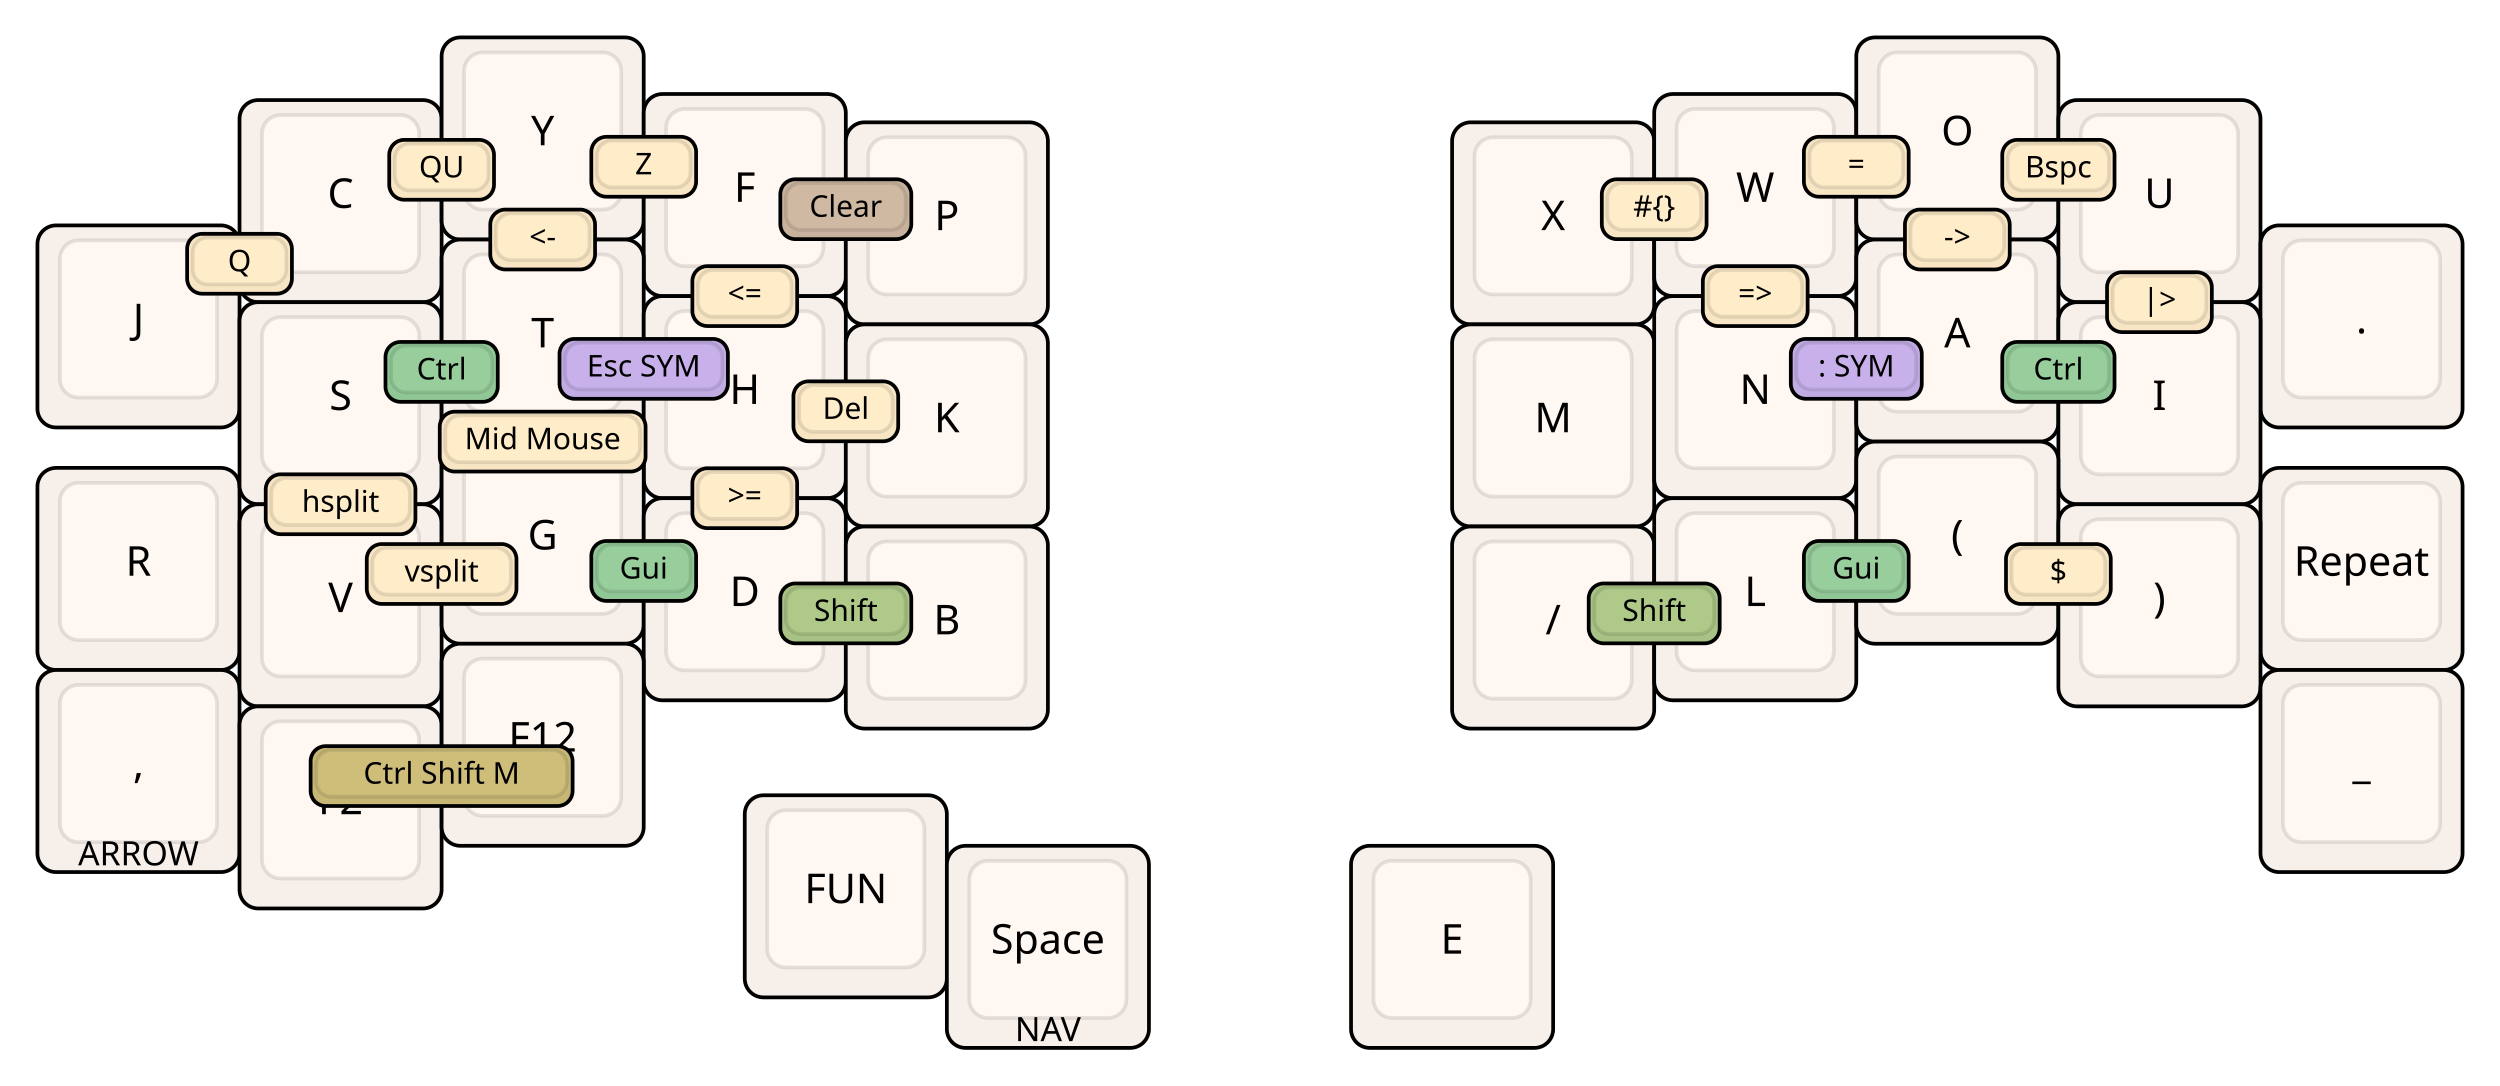
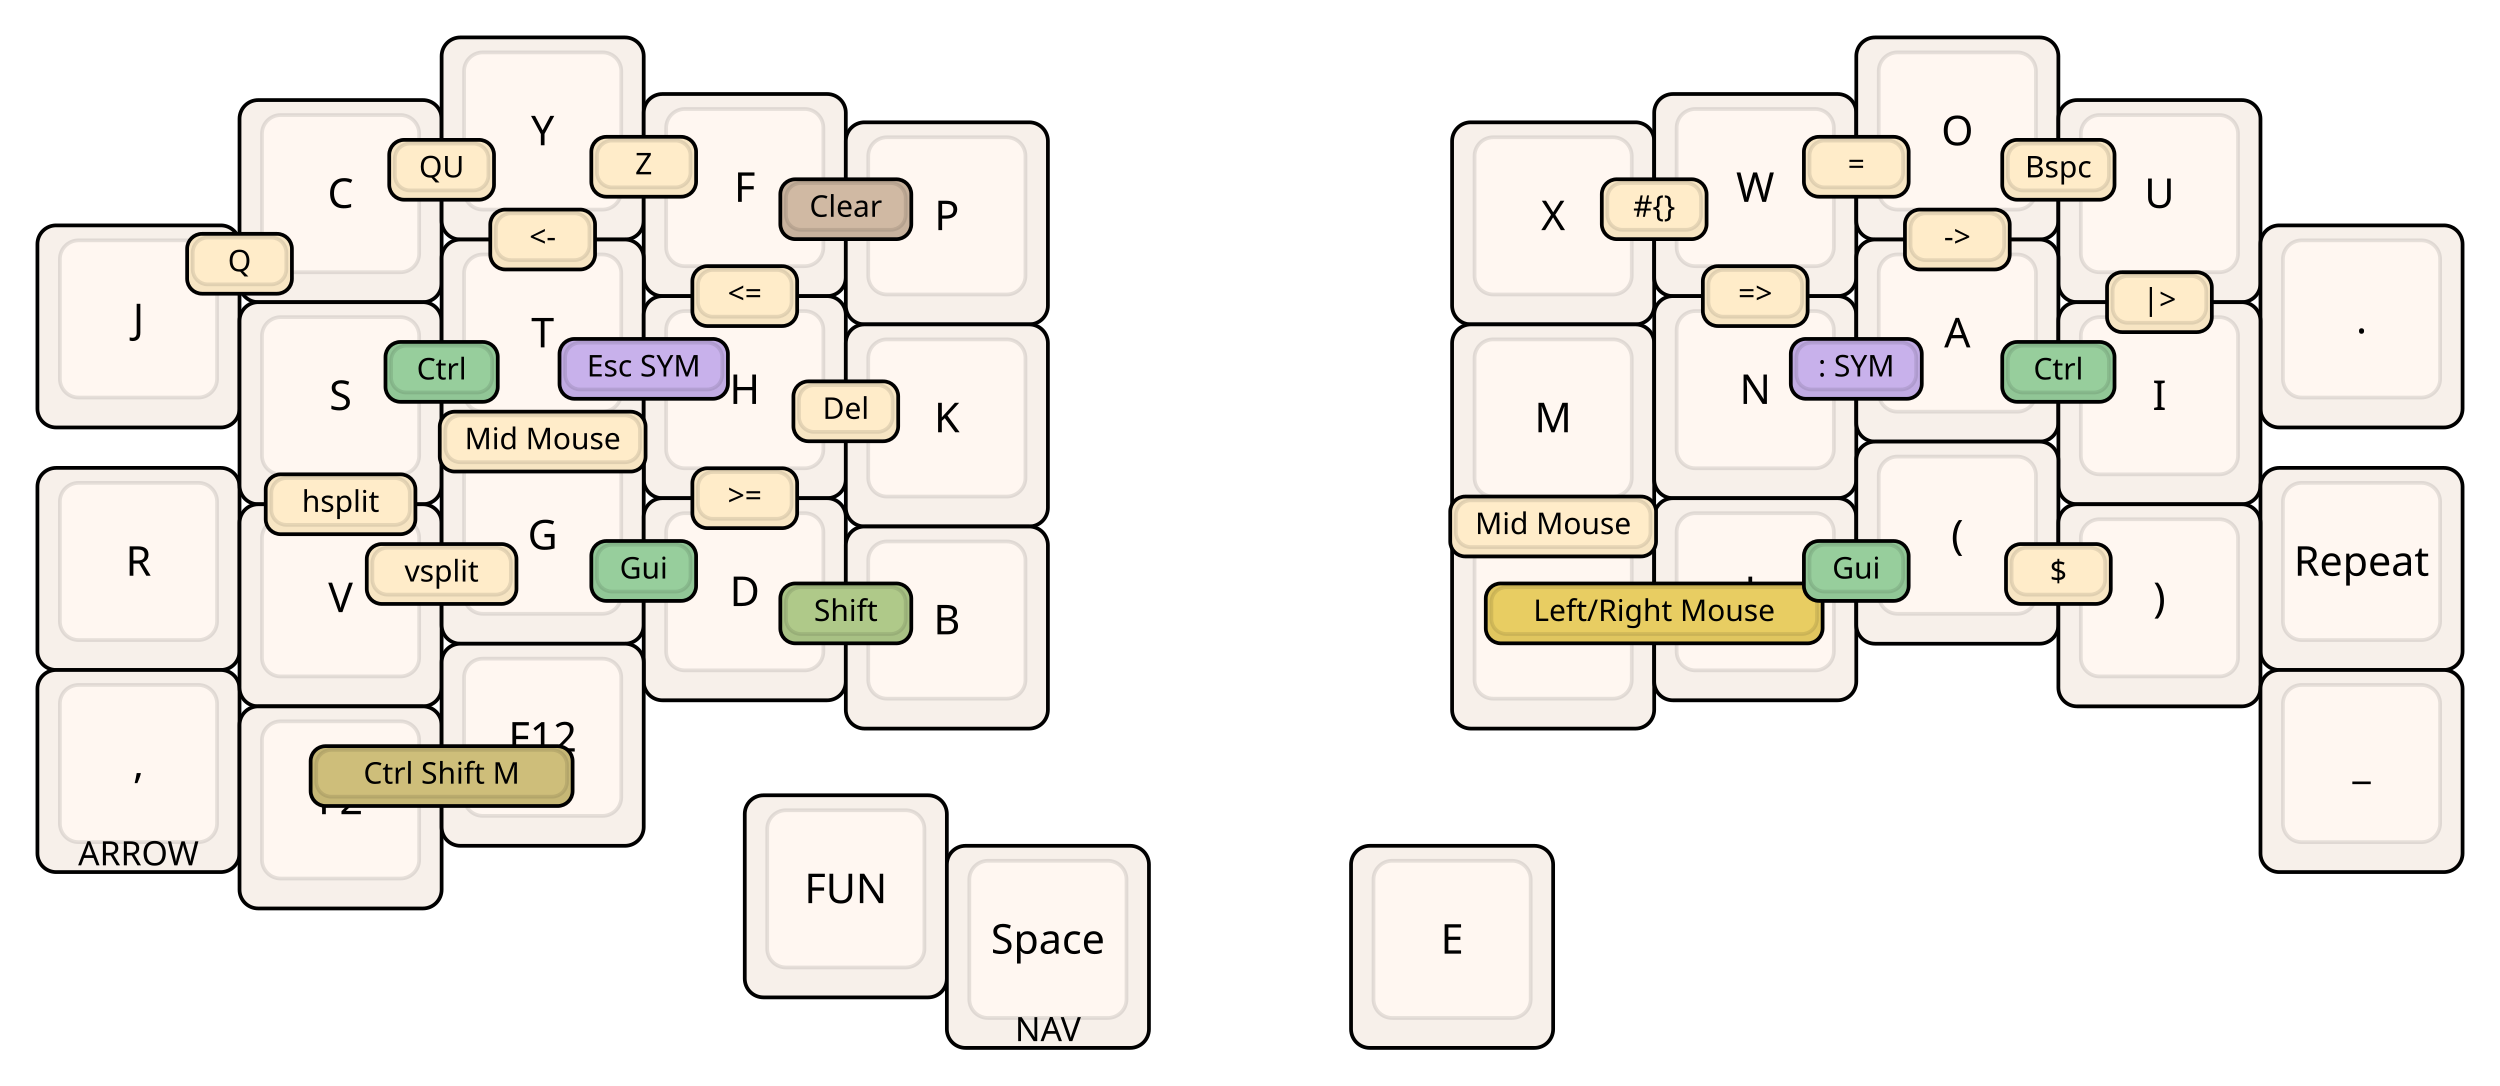
<svg xmlns="http://www.w3.org/2000/svg" width="668px" class="keymap cybershard" height="290x" viewBox="0 0 668 290">
  <style type="text/css">
    .keycap .border { stroke: black; stroke-width: 1; }
    .keycap .inner.border { stroke: rgba(0,0,0,.1); }
    .keycap { font-family: sans-serif; font-size: 11px }
    .keycap .sub { font-size: 9px }
    .combos .keycap { font-size: 8px }
  </style>
  <g class="keycap combo_background">
    <rect x="10" y="60.22" width="54" height="54" rx="5" fill="#f7f0ea" class="outer border" />
    <rect x="16" y="64.22" width="42" height="42" rx="5" fill="#fff7f1" class="inner border" />
    <text x="37" y="85.22" text-anchor="middle" dominant-baseline="middle" class="main">
      <tspan x="37" dy="0">J</tspan>
    </text>
  </g>
  <g class="keycap combo_background">
    <rect x="64" y="26.74" width="54" height="54" rx="5" fill="#f7f0ea" class="outer border" />
    <rect x="70" y="30.74" width="42" height="42" rx="5" fill="#fff7f1" class="inner border" />
    <text x="91" y="51.74" text-anchor="middle" dominant-baseline="middle" class="main">
      <tspan x="91" dy="0">C</tspan>
    </text>
  </g>
  <g class="keycap combo_background">
    <rect x="118" y="10" width="54" height="54" rx="5" fill="#f7f0ea" class="outer border" />
    <rect x="124" y="14" width="42" height="42" rx="5" fill="#fff7f1" class="inner border" />
    <text x="145" y="35" text-anchor="middle" dominant-baseline="middle" class="main">
      <tspan x="145" dy="0">Y</tspan>
    </text>
  </g>
  <g class="keycap combo_background">
    <rect x="172" y="25.12" width="54" height="54" rx="5" fill="#f7f0ea" class="outer border" />
    <rect x="178" y="29.12" width="42" height="42" rx="5" fill="#fff7f1" class="inner border" />
    <text x="199" y="50.12" text-anchor="middle" dominant-baseline="middle" class="main">
      <tspan x="199" dy="0">F</tspan>
    </text>
  </g>
  <g class="keycap combo_background">
    <rect x="226" y="32.68" width="54" height="54" rx="5" fill="#f7f0ea" class="outer border" />
    <rect x="232" y="36.68" width="42" height="42" rx="5" fill="#fff7f1" class="inner border" />
    <text x="253" y="57.68" text-anchor="middle" dominant-baseline="middle" class="main">
      <tspan x="253" dy="0">P</tspan>
    </text>
  </g>
  <g class="keycap combo_background">
    <rect x="388" y="32.68" width="54" height="54" rx="5" fill="#f7f0ea" class="outer border" />
    <rect x="394" y="36.68" width="42" height="42" rx="5" fill="#fff7f1" class="inner border" />
    <text x="415" y="57.68" text-anchor="middle" dominant-baseline="middle" class="main">
      <tspan x="415" dy="0">X</tspan>
    </text>
  </g>
  <g class="keycap combo_background">
    <rect x="442" y="25.12" width="54" height="54" rx="5" fill="#f7f0ea" class="outer border" />
    <rect x="448" y="29.12" width="42" height="42" rx="5" fill="#fff7f1" class="inner border" />
    <text x="469" y="50.12" text-anchor="middle" dominant-baseline="middle" class="main">
      <tspan x="469" dy="0">W</tspan>
    </text>
  </g>
  <g class="keycap combo_background">
    <rect x="496" y="10" width="54" height="54" rx="5" fill="#f7f0ea" class="outer border" />
    <rect x="502" y="14" width="42" height="42" rx="5" fill="#fff7f1" class="inner border" />
    <text x="523" y="35" text-anchor="middle" dominant-baseline="middle" class="main">
      <tspan x="523" dy="0">O</tspan>
    </text>
  </g>
  <g class="keycap combo_background">
    <rect x="550" y="26.74" width="54" height="54" rx="5" fill="#f7f0ea" class="outer border" />
    <rect x="556" y="30.74" width="42" height="42" rx="5" fill="#fff7f1" class="inner border" />
    <text x="577" y="51.74" text-anchor="middle" dominant-baseline="middle" class="main">
      <tspan x="577" dy="0">U</tspan>
    </text>
  </g>
  <g class="keycap combo_background">
    <rect x="604" y="60.22" width="54" height="54" rx="5" fill="#f7f0ea" class="outer border" />
    <rect x="610" y="64.22" width="42" height="42" rx="5" fill="#fff7f1" class="inner border" />
    <text x="631" y="85.22" text-anchor="middle" dominant-baseline="middle" class="main">
      <tspan x="631" dy="0">.</tspan>
    </text>
  </g>
  <g class="keycap combo_background">
    <rect x="10" y="125.02" width="54" height="54" rx="5" fill="#f7f0ea" class="outer border" />
    <rect x="16" y="129.02" width="42" height="42" rx="5" fill="#fff7f1" class="inner border" />
    <text x="37" y="150.02" text-anchor="middle" dominant-baseline="middle" class="main">
      <tspan x="37" dy="0">R</tspan>
    </text>
  </g>
  <g class="keycap combo_background">
    <rect x="64" y="80.74" width="54" height="54" rx="5" fill="#f7f0ea" class="outer border" />
    <rect x="70" y="84.74" width="42" height="42" rx="5" fill="#fff7f1" class="inner border" />
    <text x="91" y="105.74" text-anchor="middle" dominant-baseline="middle" class="main">
      <tspan x="91" dy="0">S</tspan>
    </text>
  </g>
  <g class="keycap combo_background">
    <rect x="118" y="64" width="54" height="54" rx="5" fill="#f7f0ea" class="outer border" />
    <rect x="124" y="68" width="42" height="42" rx="5" fill="#fff7f1" class="inner border" />
    <text x="145" y="89" text-anchor="middle" dominant-baseline="middle" class="main">
      <tspan x="145" dy="0">T</tspan>
    </text>
  </g>
  <g class="keycap combo_background">
    <rect x="172" y="79.12" width="54" height="54" rx="5" fill="#f7f0ea" class="outer border" />
    <rect x="178" y="83.12" width="42" height="42" rx="5" fill="#fff7f1" class="inner border" />
    <text x="199" y="104.12" text-anchor="middle" dominant-baseline="middle" class="main">
      <tspan x="199" dy="0">H</tspan>
    </text>
  </g>
  <g class="keycap combo_background">
    <rect x="226" y="86.68" width="54" height="54" rx="5" fill="#f7f0ea" class="outer border" />
    <rect x="232" y="90.68" width="42" height="42" rx="5" fill="#fff7f1" class="inner border" />
    <text x="253" y="111.68" text-anchor="middle" dominant-baseline="middle" class="main">
      <tspan x="253" dy="0">K</tspan>
    </text>
  </g>
  <g class="keycap combo_background">
    <rect x="388" y="86.68" width="54" height="54" rx="5" fill="#f7f0ea" class="outer border" />
    <rect x="394" y="90.68" width="42" height="42" rx="5" fill="#fff7f1" class="inner border" />
    <text x="415" y="111.68" text-anchor="middle" dominant-baseline="middle" class="main">
      <tspan x="415" dy="0">M</tspan>
    </text>
  </g>
  <g class="keycap combo_background">
    <rect x="442" y="79.12" width="54" height="54" rx="5" fill="#f7f0ea" class="outer border" />
    <rect x="448" y="83.12" width="42" height="42" rx="5" fill="#fff7f1" class="inner border" />
    <text x="469" y="104.12" text-anchor="middle" dominant-baseline="middle" class="main">
      <tspan x="469" dy="0">N</tspan>
    </text>
  </g>
  <g class="keycap combo_background">
    <rect x="496" y="64" width="54" height="54" rx="5" fill="#f7f0ea" class="outer border" />
    <rect x="502" y="68" width="42" height="42" rx="5" fill="#fff7f1" class="inner border" />
    <text x="523" y="89" text-anchor="middle" dominant-baseline="middle" class="main">
      <tspan x="523" dy="0">A</tspan>
    </text>
  </g>
  <g class="keycap combo_background">
    <rect x="550" y="80.74" width="54" height="54" rx="5" fill="#f7f0ea" class="outer border" />
    <rect x="556" y="84.74" width="42" height="42" rx="5" fill="#fff7f1" class="inner border" />
    <text x="577" y="105.74" text-anchor="middle" dominant-baseline="middle" class="main">
      <tspan x="577" dy="0">I</tspan>
    </text>
  </g>
  <g class="keycap combo_background">
    <rect x="604" y="125.02" width="54" height="54" rx="5" fill="#f7f0ea" class="outer border" />
    <rect x="610" y="129.02" width="42" height="42" rx="5" fill="#fff7f1" class="inner border" />
    <text x="631" y="150.02" text-anchor="middle" dominant-baseline="middle" class="main">
      <tspan x="631" dy="0">Repeat</tspan>
    </text>
  </g>
  <g class="keycap combo_background">
    <rect x="10" y="179.02" width="54" height="54" rx="5" fill="#f7f0ea" class="outer border" />
    <rect x="16" y="183.02" width="42" height="42" rx="5" fill="#fff7f1" class="inner border" />
    <text x="37" y="204.02" text-anchor="middle" dominant-baseline="middle" class="main">
      <tspan x="37" dy="0">,</tspan>
    </text>
    <text x="37" y="231.22" text-anchor="middle" class="sub">ARROW</text>
  </g>
  <g class="keycap combo_background">
    <rect x="64" y="134.74" width="54" height="54" rx="5" fill="#f7f0ea" class="outer border" />
    <rect x="70" y="138.74" width="42" height="42" rx="5" fill="#fff7f1" class="inner border" />
    <text x="91" y="159.74" text-anchor="middle" dominant-baseline="middle" class="main">
      <tspan x="91" dy="0">V</tspan>
    </text>
  </g>
  <g class="keycap combo_background">
    <rect x="118" y="118" width="54" height="54" rx="5" fill="#f7f0ea" class="outer border" />
    <rect x="124" y="122" width="42" height="42" rx="5" fill="#fff7f1" class="inner border" />
    <text x="145" y="143" text-anchor="middle" dominant-baseline="middle" class="main">
      <tspan x="145" dy="0">G</tspan>
    </text>
  </g>
  <g class="keycap combo_background">
    <rect x="172" y="133.12" width="54" height="54" rx="5" fill="#f7f0ea" class="outer border" />
    <rect x="178" y="137.12" width="42" height="42" rx="5" fill="#fff7f1" class="inner border" />
    <text x="199" y="158.12" text-anchor="middle" dominant-baseline="middle" class="main">
      <tspan x="199" dy="0">D</tspan>
    </text>
  </g>
  <g class="keycap combo_background">
    <rect x="226" y="140.68" width="54" height="54" rx="5" fill="#f7f0ea" class="outer border" />
    <rect x="232" y="144.68" width="42" height="42" rx="5" fill="#fff7f1" class="inner border" />
    <text x="253" y="165.68" text-anchor="middle" dominant-baseline="middle" class="main">
      <tspan x="253" dy="0">B</tspan>
    </text>
  </g>
  <g class="keycap combo_background">
    <rect x="388" y="140.68" width="54" height="54" rx="5" fill="#f7f0ea" class="outer border" />
    <rect x="394" y="144.68" width="42" height="42" rx="5" fill="#fff7f1" class="inner border" />
    <text x="415" y="165.68" text-anchor="middle" dominant-baseline="middle" class="main">
      <tspan x="415" dy="0">/</tspan>
    </text>
  </g>
  <g class="keycap combo_background">
    <rect x="442" y="133.12" width="54" height="54" rx="5" fill="#f7f0ea" class="outer border" />
    <rect x="448" y="137.12" width="42" height="42" rx="5" fill="#fff7f1" class="inner border" />
    <text x="469" y="158.12" text-anchor="middle" dominant-baseline="middle" class="main">
      <tspan x="469" dy="0">L</tspan>
    </text>
  </g>
  <g class="keycap combo_background">
    <rect x="496" y="118" width="54" height="54" rx="5" fill="#f7f0ea" class="outer border" />
    <rect x="502" y="122" width="42" height="42" rx="5" fill="#fff7f1" class="inner border" />
    <text x="523" y="143" text-anchor="middle" dominant-baseline="middle" class="main">
      <tspan x="523" dy="0">(</tspan>
    </text>
  </g>
  <g class="keycap combo_background">
    <rect x="550" y="134.74" width="54" height="54" rx="5" fill="#f7f0ea" class="outer border" />
    <rect x="556" y="138.74" width="42" height="42" rx="5" fill="#fff7f1" class="inner border" />
    <text x="577" y="159.74" text-anchor="middle" dominant-baseline="middle" class="main">
      <tspan x="577" dy="0">)</tspan>
    </text>
  </g>
  <g class="keycap combo_background">
    <rect x="604" y="179.02" width="54" height="54" rx="5" fill="#f7f0ea" class="outer border" />
    <rect x="610" y="183.02" width="42" height="42" rx="5" fill="#fff7f1" class="inner border" />
    <text x="631" y="204.02" text-anchor="middle" dominant-baseline="middle" class="main">
      <tspan x="631" dy="0">_</tspan>
    </text>
  </g>
  <g class="keycap combo_background">
    <rect x="64" y="188.74" width="54" height="54" rx="5" fill="#f7f0ea" class="outer border" />
    <rect x="70" y="192.74" width="42" height="42" rx="5" fill="#fff7f1" class="inner border" />
    <text x="91" y="213.74" text-anchor="middle" dominant-baseline="middle" class="main">
      <tspan x="91" dy="0">F2</tspan>
    </text>
  </g>
  <g class="keycap combo_background">
    <rect x="118" y="172" width="54" height="54" rx="5" fill="#f7f0ea" class="outer border" />
    <rect x="124" y="176" width="42" height="42" rx="5" fill="#fff7f1" class="inner border" />
    <text x="145" y="197" text-anchor="middle" dominant-baseline="middle" class="main">
      <tspan x="145" dy="0">F12</tspan>
    </text>
  </g>
  <g class="keycap combo_background">
    <rect x="199" y="212.5" width="54" height="54" rx="5" fill="#f7f0ea" class="outer border" />
    <rect x="205" y="216.5" width="42" height="42" rx="5" fill="#fff7f1" class="inner border" />
    <text x="226" y="237.5" text-anchor="middle" dominant-baseline="middle" class="main">
      <tspan x="226" dy="0">FUN</tspan>
    </text>
  </g>
  <g class="keycap combo_background">
    <rect x="253" y="226" width="54" height="54" rx="5" fill="#f7f0ea" class="outer border" />
    <rect x="259" y="230" width="42" height="42" rx="5" fill="#fff7f1" class="inner border" />
    <text x="280" y="251" text-anchor="middle" dominant-baseline="middle" class="main">
      <tspan x="280" dy="0">Space</tspan>
    </text>
    <text x="280" y="278.2" text-anchor="middle" class="sub">NAV</text>
  </g>
  <g class="keycap combo_background">
    <rect x="361" y="226" width="54" height="54" rx="5" fill="#f7f0ea" class="outer border" />
    <rect x="367" y="230" width="42" height="42" rx="5" fill="#fff7f1" class="inner border" />
    <text x="388" y="251" text-anchor="middle" dominant-baseline="middle" class="main">
      <tspan x="388" dy="0">E</tspan>
    </text>
  </g>
  <g class="combos">
    <g class="keycap default">
      <rect x="50" y="62.48" width="28" height="16" rx="4" fill="#f7e5c3" class="outer border" />
      <rect x="51.5" y="63.48" width="25" height="12.5" rx="4" fill="#ffecc9" class="inner border" />
      <text x="64" y="69.73" text-anchor="middle" dominant-baseline="middle" class="main">
        <tspan x="64" dy="0">Q</tspan>
      </text>
    </g>
    <g class="keycap default">
      <rect x="104" y="37.37" width="28" height="16" rx="4" fill="#f7e5c3" class="outer border" />
      <rect x="105.5" y="38.37" width="25" height="12.5" rx="4" fill="#ffecc9" class="inner border" />
      <text x="118" y="44.62" text-anchor="middle" dominant-baseline="middle" class="main">
        <tspan x="118" dy="0">QU</tspan>
      </text>
    </g>
    <g class="keycap default">
      <rect x="158" y="36.56" width="28" height="16" rx="4" fill="#f7e5c3" class="outer border" />
      <rect x="159.5" y="37.56" width="25" height="12.5" rx="4" fill="#ffecc9" class="inner border" />
      <text x="172" y="43.81" text-anchor="middle" dominant-baseline="middle" class="main">
        <tspan x="172" dy="0">Z</tspan>
      </text>
    </g>
    <g class="keycap management">
      <rect x="208.5" y="47.9" width="35" height="16" rx="4" fill="#c8b29d" class="outer border" />
      <rect x="210" y="48.9" width="32" height="12.5" rx="4" fill="#d0b9a3" class="inner border" />
      <text x="226" y="55.15" text-anchor="middle" dominant-baseline="middle" class="main">
        <tspan x="226" dy="0">Clear</tspan>
      </text>
    </g>
    <g class="keycap default">
      <rect x="428" y="47.9" width="28" height="16" rx="4" fill="#f7e5c3" class="outer border" />
      <rect x="429.5" y="48.9" width="25" height="12.5" rx="4" fill="#ffecc9" class="inner border" />
      <text x="442" y="55.15" text-anchor="middle" dominant-baseline="middle" class="main">
        <tspan x="442" dy="0">#{}</tspan>
      </text>
    </g>
    <g class="keycap default">
      <rect x="482" y="36.56" width="28" height="16" rx="4" fill="#f7e5c3" class="outer border" />
      <rect x="483.5" y="37.56" width="25" height="12.5" rx="4" fill="#ffecc9" class="inner border" />
      <text x="496" y="43.81" text-anchor="middle" dominant-baseline="middle" class="main">
        <tspan x="496" dy="0">=</tspan>
      </text>
    </g>
    <g class="keycap default">
      <rect x="535" y="37.37" width="30" height="16" rx="4" fill="#f7e5c3" class="outer border" />
      <rect x="536.5" y="38.37" width="27" height="12.5" rx="4" fill="#ffecc9" class="inner border" />
      <text x="550" y="44.62" text-anchor="middle" dominant-baseline="middle" class="main">
        <tspan x="550" dy="0">Bspc</tspan>
      </text>
    </g>
    <g class="keycap mod1">
      <rect x="103" y="91.37" width="30" height="16" rx="4" fill="#91c696" class="outer border" />
      <rect x="104.5" y="92.37" width="27" height="12.5" rx="4" fill="#97ce9c" class="inner border" />
      <text x="118" y="98.62" text-anchor="middle" dominant-baseline="middle" class="main">
        <tspan x="118" dy="0">Ctrl</tspan>
      </text>
    </g>
    <g class="keycap layer_down">
      <rect x="149.5" y="90.56" width="45" height="16" rx="4" fill="#c1abe3" class="outer border" />
      <rect x="151" y="91.56" width="42" height="12.5" rx="4" fill="#c8b1eb" class="inner border" />
      <text x="172" y="97.81" text-anchor="middle" dominant-baseline="middle" class="main">
        <tspan x="172" dy="0">Esc SYM</tspan>
      </text>
    </g>
    <g class="keycap default">
      <rect x="212" y="101.9" width="28" height="16" rx="4" fill="#f7e5c3" class="outer border" />
      <rect x="213.5" y="102.9" width="25" height="12.5" rx="4" fill="#ffecc9" class="inner border" />
      <text x="226" y="109.15" text-anchor="middle" dominant-baseline="middle" class="main">
        <tspan x="226" dy="0">Del</tspan>
      </text>
    </g>
    <g class="keycap layer_down">
      <rect x="478.5" y="90.56" width="35" height="16" rx="4" fill="#c1abe3" class="outer border" />
      <rect x="480" y="91.56" width="32" height="12.5" rx="4" fill="#c8b1eb" class="inner border" />
      <text x="496" y="97.81" text-anchor="middle" dominant-baseline="middle" class="main">
        <tspan x="496" dy="0">: SYM</tspan>
      </text>
    </g>
    <g class="keycap mod1">
      <rect x="535" y="91.37" width="30" height="16" rx="4" fill="#91c696" class="outer border" />
      <rect x="536.5" y="92.37" width="27" height="12.5" rx="4" fill="#97ce9c" class="inner border" />
      <text x="550" y="98.62" text-anchor="middle" dominant-baseline="middle" class="main">
        <tspan x="550" dy="0">Ctrl</tspan>
      </text>
    </g>
    <g class="keycap default">
      <rect x="98" y="145.37" width="40" height="16" rx="4" fill="#f7e5c3" class="outer border" />
      <rect x="99.5" y="146.37" width="37" height="12.5" rx="4" fill="#ffecc9" class="inner border" />
      <text x="118" y="152.62" text-anchor="middle" dominant-baseline="middle" class="main">
        <tspan x="118" dy="0">vsplit</tspan>
      </text>
    </g>
    <g class="keycap mod1">
      <rect x="158" y="144.56" width="28" height="16" rx="4" fill="#91c696" class="outer border" />
      <rect x="159.5" y="145.56" width="25" height="12.5" rx="4" fill="#97ce9c" class="inner border" />
      <text x="172" y="151.81" text-anchor="middle" dominant-baseline="middle" class="main">
        <tspan x="172" dy="0">Gui</tspan>
      </text>
    </g>
    <g class="keycap mod_down">
      <rect x="208.5" y="155.9" width="35" height="16" rx="4" fill="#a8c184" class="outer border" />
      <rect x="210" y="156.9" width="32" height="12.5" rx="4" fill="#afc989" class="inner border" />
      <text x="226" y="163.15" text-anchor="middle" dominant-baseline="middle" class="main">
        <tspan x="226" dy="0">Shift</tspan>
      </text>
    </g>
-     <g class="keycap mod_down">
-       <rect x="424.5" y="155.9" width="35" height="16" rx="4" fill="#a8c184" class="outer border" />
-       <rect x="426" y="156.9" width="32" height="12.5" rx="4" fill="#afc989" class="inner border" />
+     <g class="keycap special">
+       <rect x="397" y="155.9" width="90" height="16" rx="4" fill="#e0c65f" class="outer border" />
+       <rect x="398.5" y="156.9" width="87" height="12.5" rx="4" fill="#e8cd62" class="inner border" />
      <text x="442" y="163.15" text-anchor="middle" dominant-baseline="middle" class="main">
-         <tspan x="442" dy="0">Shift</tspan>
+         <tspan x="442" dy="0">Left/Right Mouse</tspan>
      </text>
    </g>
    <g class="keycap mod1">
      <rect x="482" y="144.56" width="28" height="16" rx="4" fill="#91c696" class="outer border" />
      <rect x="483.5" y="145.56" width="25" height="12.5" rx="4" fill="#97ce9c" class="inner border" />
      <text x="496" y="151.81" text-anchor="middle" dominant-baseline="middle" class="main">
        <tspan x="496" dy="0">Gui</tspan>
      </text>
    </g>
    <g class="keycap default">
      <rect x="536" y="145.37" width="28" height="16" rx="4" fill="#f7e5c3" class="outer border" />
      <rect x="537.5" y="146.37" width="25" height="12.5" rx="4" fill="#ffecc9" class="inner border" />
      <text x="550" y="152.62" text-anchor="middle" dominant-baseline="middle" class="main">
        <tspan x="550" dy="0">$</tspan>
      </text>
    </g>
    <g class="keycap mod_implicit">
      <rect x="83" y="199.37" width="70" height="16" rx="4" fill="#c6b775" class="outer border" />
      <rect x="84.5" y="200.37" width="67" height="12.5" rx="4" fill="#cebe7a" class="inner border" />
      <text x="118" y="206.62" text-anchor="middle" dominant-baseline="middle" class="main">
        <tspan x="118" dy="0">Ctrl Shift M</tspan>
      </text>
    </g>
    <g class="keycap default">
      <rect x="131" y="56" width="28" height="16" rx="4" fill="#f7e5c3" class="outer border" />
      <rect x="132.5" y="57" width="25" height="12.5" rx="4" fill="#ffecc9" class="inner border" />
      <text x="145" y="63.25" text-anchor="middle" dominant-baseline="middle" class="main">
        <tspan x="145" dy="0">&lt;-</tspan>
      </text>
    </g>
    <g class="keycap default">
      <rect x="185" y="71.12" width="28" height="16" rx="4" fill="#f7e5c3" class="outer border" />
      <rect x="186.5" y="72.12" width="25" height="12.5" rx="4" fill="#ffecc9" class="inner border" />
      <text x="199" y="78.37" text-anchor="middle" dominant-baseline="middle" class="main">
        <tspan x="199" dy="0">&lt;=</tspan>
      </text>
    </g>
    <g class="keycap default">
      <rect x="455" y="71.12" width="28" height="16" rx="4" fill="#f7e5c3" class="outer border" />
      <rect x="456.5" y="72.12" width="25" height="12.5" rx="4" fill="#ffecc9" class="inner border" />
      <text x="469" y="78.37" text-anchor="middle" dominant-baseline="middle" class="main">
        <tspan x="469" dy="0">=&gt;</tspan>
      </text>
    </g>
    <g class="keycap default">
      <rect x="509" y="56" width="28" height="16" rx="4" fill="#f7e5c3" class="outer border" />
      <rect x="510.5" y="57" width="25" height="12.5" rx="4" fill="#ffecc9" class="inner border" />
      <text x="523" y="63.25" text-anchor="middle" dominant-baseline="middle" class="main">
        <tspan x="523" dy="0">-&gt;</tspan>
      </text>
    </g>
    <g class="keycap default">
      <rect x="563" y="72.74" width="28" height="16" rx="4" fill="#f7e5c3" class="outer border" />
      <rect x="564.5" y="73.74" width="25" height="12.5" rx="4" fill="#ffecc9" class="inner border" />
      <text x="577" y="79.99" text-anchor="middle" dominant-baseline="middle" class="main">
        <tspan x="577" dy="0">|&gt;</tspan>
      </text>
    </g>
    <g class="keycap default">
      <rect x="71" y="126.74" width="40" height="16" rx="4" fill="#f7e5c3" class="outer border" />
      <rect x="72.5" y="127.74" width="37" height="12.5" rx="4" fill="#ffecc9" class="inner border" />
      <text x="91" y="133.99" text-anchor="middle" dominant-baseline="middle" class="main">
        <tspan x="91" dy="0">hsplit</tspan>
      </text>
    </g>
    <g class="keycap default">
      <rect x="117.5" y="110" width="55" height="16" rx="4" fill="#f7e5c3" class="outer border" />
      <rect x="119" y="111" width="52" height="12.5" rx="4" fill="#ffecc9" class="inner border" />
      <text x="145" y="117.25" text-anchor="middle" dominant-baseline="middle" class="main">
        <tspan x="145" dy="0">Mid Mouse</tspan>
      </text>
    </g>
    <g class="keycap default">
      <rect x="185" y="125.12" width="28" height="16" rx="4" fill="#f7e5c3" class="outer border" />
      <rect x="186.5" y="126.12" width="25" height="12.5" rx="4" fill="#ffecc9" class="inner border" />
      <text x="199" y="132.37" text-anchor="middle" dominant-baseline="middle" class="main">
        <tspan x="199" dy="0">&gt;=</tspan>
      </text>
    </g>
+     <g class="keycap default">
+       <rect x="387.5" y="132.68" width="55" height="16" rx="4" fill="#f7e5c3" class="outer border" />
+       <rect x="389" y="133.68" width="52" height="12.5" rx="4" fill="#ffecc9" class="inner border" />
+       <text x="415" y="139.93" text-anchor="middle" dominant-baseline="middle" class="main">
+         <tspan x="415" dy="0">Mid Mouse</tspan>
+       </text>
+     </g>
  </g>
</svg>
